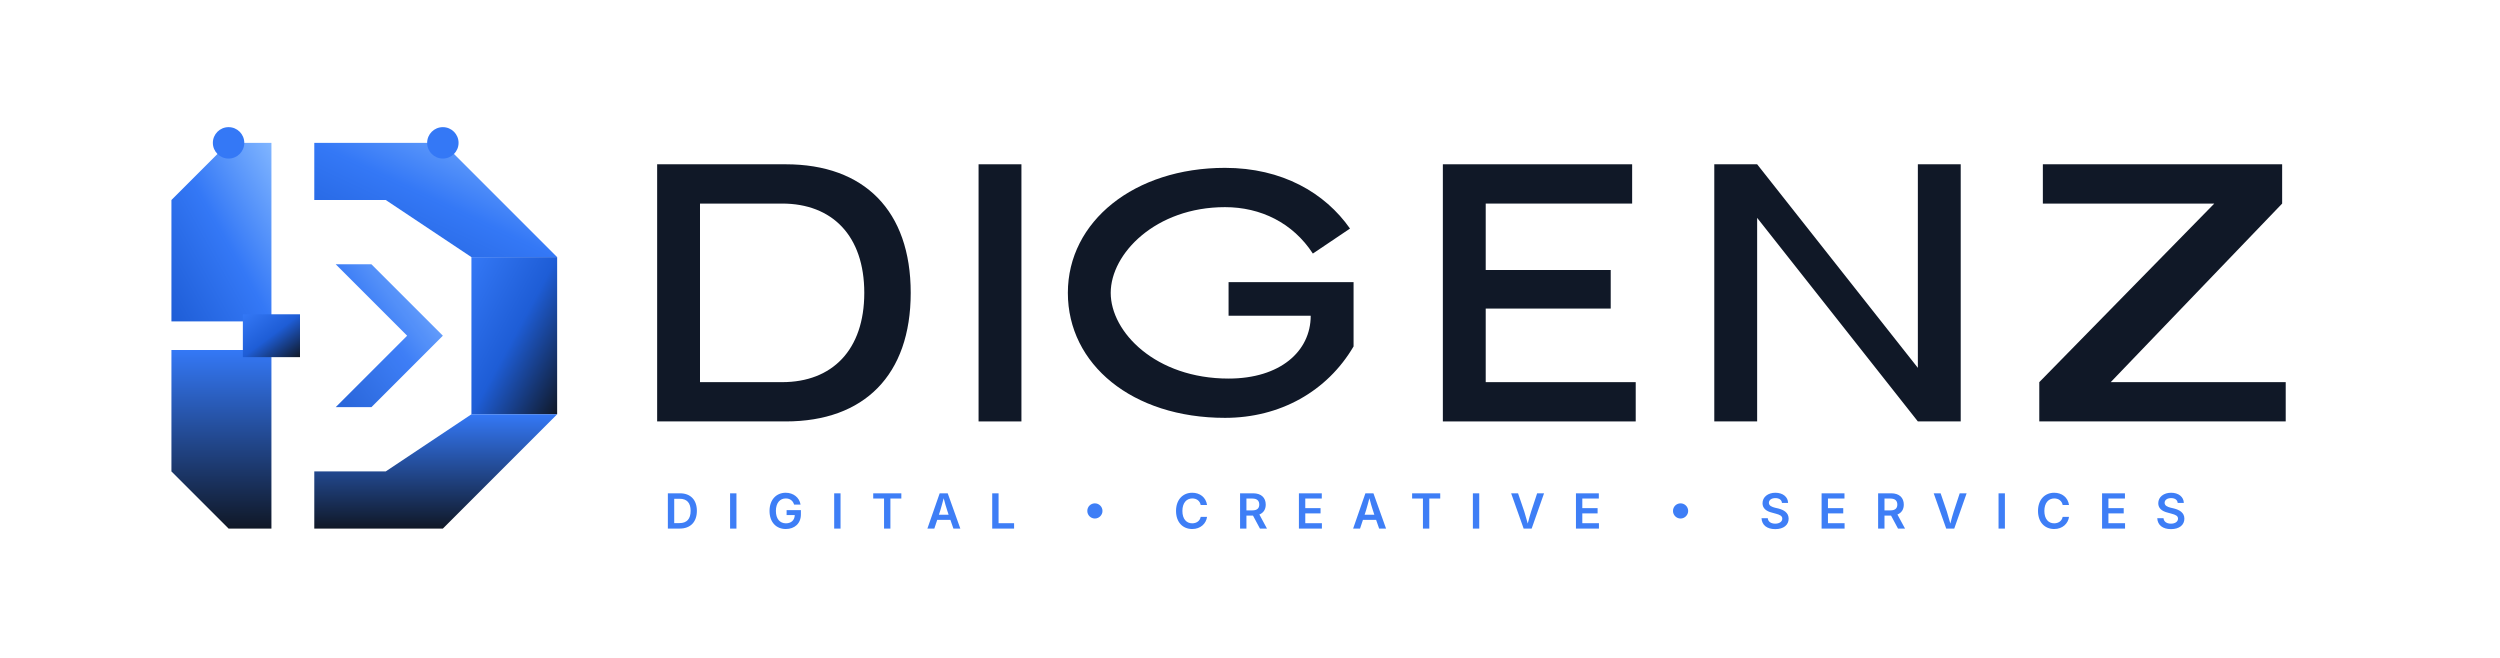
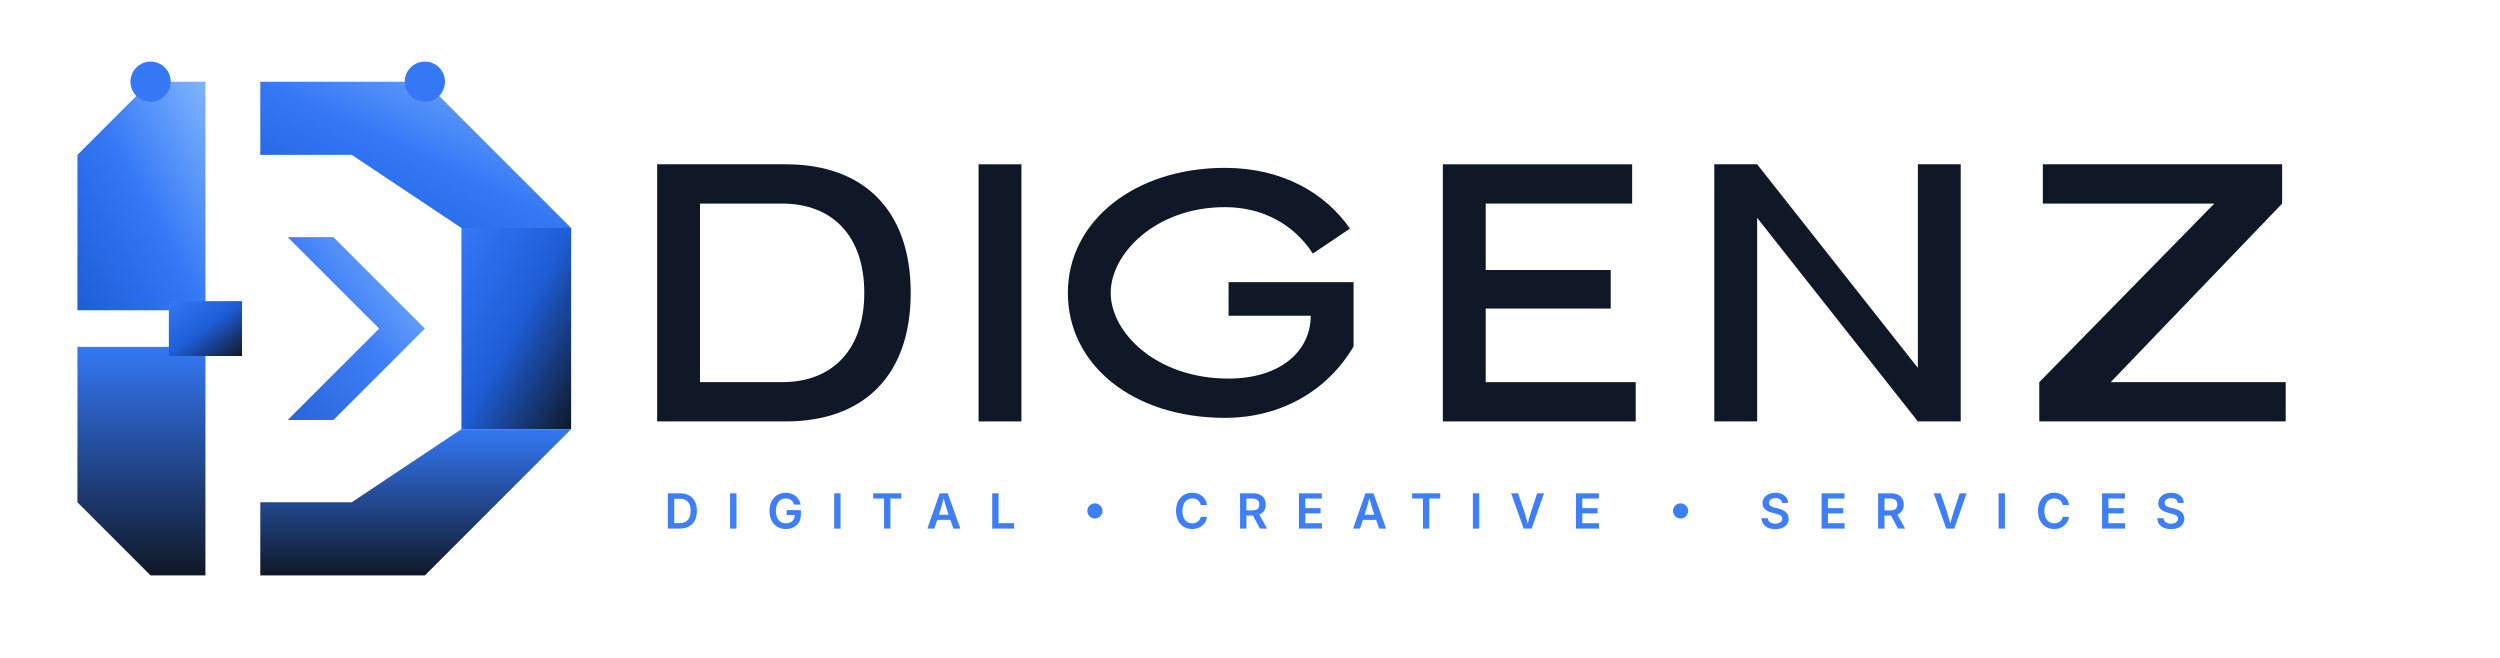
<svg xmlns="http://www.w3.org/2000/svg" version="1.1" x="0px" y="0px" width="350px" height="92px" viewBox="0 0 350 92" xml:space="preserve">
  <defs>
    <linearGradient id="l_blueGrad" x1="0%" y1="0%" x2="100%" y2="100%">
      <stop offset="0%" stop-color="#3478F6" />
      <stop offset="50%" stop-color="#1e5dd6" />
      <stop offset="100%" stop-color="#101827" />
    </linearGradient>
    <linearGradient id="l_blueLight" x1="0%" y1="100%" x2="100%" y2="0%">
      <stop offset="0%" stop-color="#1e5dd6" />
      <stop offset="50%" stop-color="#3478F6" />
      <stop offset="100%" stop-color="#80B5FF" />
    </linearGradient>
    <linearGradient id="l_blueDark" x1="0%" y1="0%" x2="0%" y2="100%">
      <stop offset="0%" stop-color="#3478F6" />
      <stop offset="100%" stop-color="#101827" />
    </linearGradient>
  </defs>
-   <g id="l_techD" transform="translate(6, 1)">
+   <g id="l_techD" transform="translate(45.4, 46) scale(1.28) translate(-45, -46)">
    <polygon points="18,27 26,19 32,19 32,44 18,44" fill="url(#l_blueLight)" />
    <polygon points="18,48 32,48 32,73 26,73 18,65" fill="url(#l_blueDark)" />
    <polygon points="28,43 36,43 36,49 28,49" fill="url(#l_blueGrad)" />
    <polygon points="38,19 56,19 72,35 60,35 48,27 38,27" fill="url(#l_blueLight)" />
    <polygon points="72,35 72,57 60,57 60,35" fill="url(#l_blueGrad)" />
    <polygon points="72,57 56,73 38,73 38,65 48,65 60,57" fill="url(#l_blueDark)" />
    <polygon points="41,36 51,46 41,56 46,56 56,46 46,36" fill="url(#l_blueLight)" opacity="0.95" />
    <circle cx="26" cy="19" r="2.2" fill="#3478F6" />
    <circle cx="56" cy="19" r="2.2" fill="#3478F6" />
  </g>
  <g id="l_wordmark">
    <g fill="#101827">
      <path d="M 92,23 L 110,23 C 121,23 127.5,29.5 127.5,41 C 127.5,52.5 121,59 110,59 L 92,59 Z                 M 98,28.5 L 98,53.5 L 109.5,53.5 C 116.5,53.5 121,49 121,41 C 121,33 116.5,28.5 109.5,28.5 Z" />
      <path d="M 137,23 L 143,23 L 143,59 L 137,59 Z" />
      <path d="M 189,32 L 183.8,35.5 C 181,31.2 176.5,29 171.5,29 C 161.8,29 155.5,35.5 155.5,41 C 155.5,46.5 161.8,53 172,53 C 179.2,53 183.5,49.2 183.5,44.2 L 172,44.2 L 172,39.5 L 189.5,39.5 L 189.5,48.5 C 185.8,54.8 179.2,58.5 171.5,58.5 C 158.5,58.5 149.5,51 149.5,41 C 149.5,31 158.8,23.5 171.5,23.5 C 179.5,23.5 185.5,27 189,32 Z" />
      <path d="M 202,23 L 228.5,23 L 228.5,28.5 L 208,28.5 L 208,37.8 L 225.5,37.8 L 225.5,43.2 L 208,43.2 L 208,53.5 L 229,53.5 L 229,59 L 202,59 Z" />
      <path d="M 240,23 L 246,23 L 268.5,51.5 L 268.5,23 L 274.5,23 L 274.5,59 L 268.5,59 L 246,30.5 L 246,59 L 240,59 Z" />
      <path d="M 286,23 L 319.5,23 L 319.5,28.5 L 295.5,53.5 L 320,53.5 L 320,59 L 285.5,59 L 285.5,53.5 L 310,28.5 L 286,28.5 Z" />
    </g>
    <text x="93" y="74" font-family="'Century Gothic', 'Montserrat', -apple-system, sans-serif" font-size="6.8" font-weight="600" letter-spacing="3.8" fill="#3478F6" opacity="0.95">DIGITAL • CREATIVE • SERVICES</text>
  </g>
</svg>
